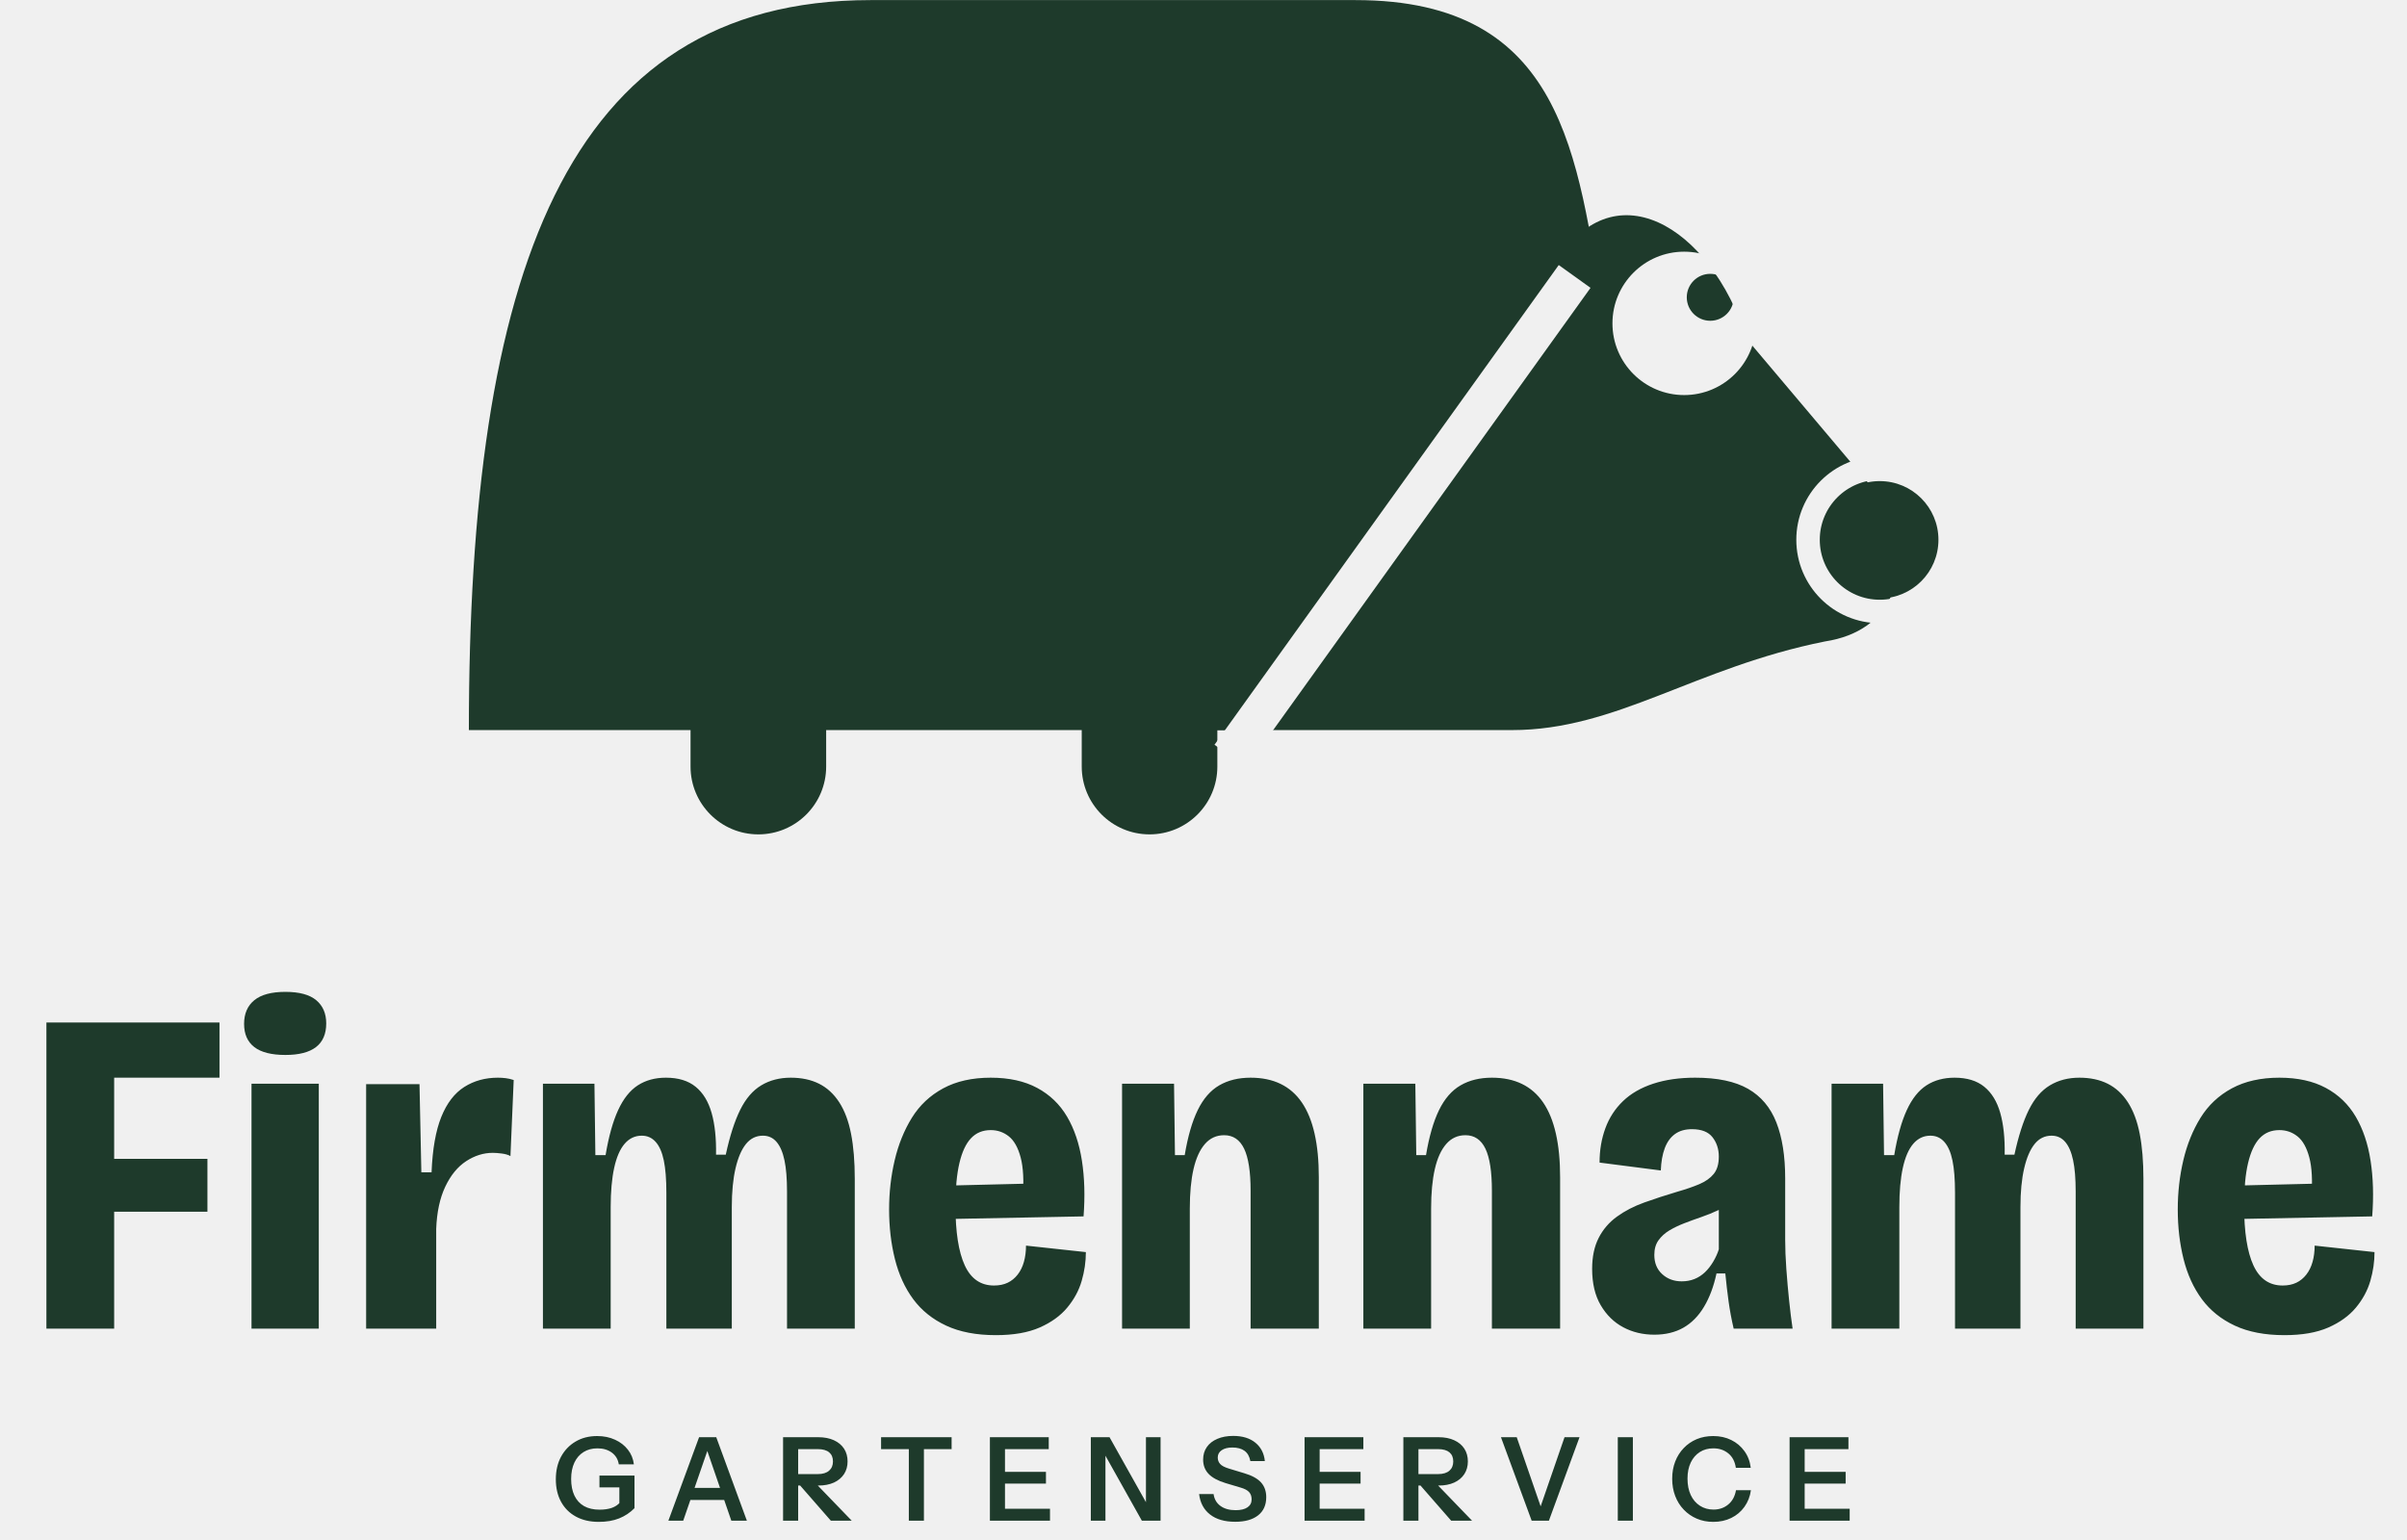
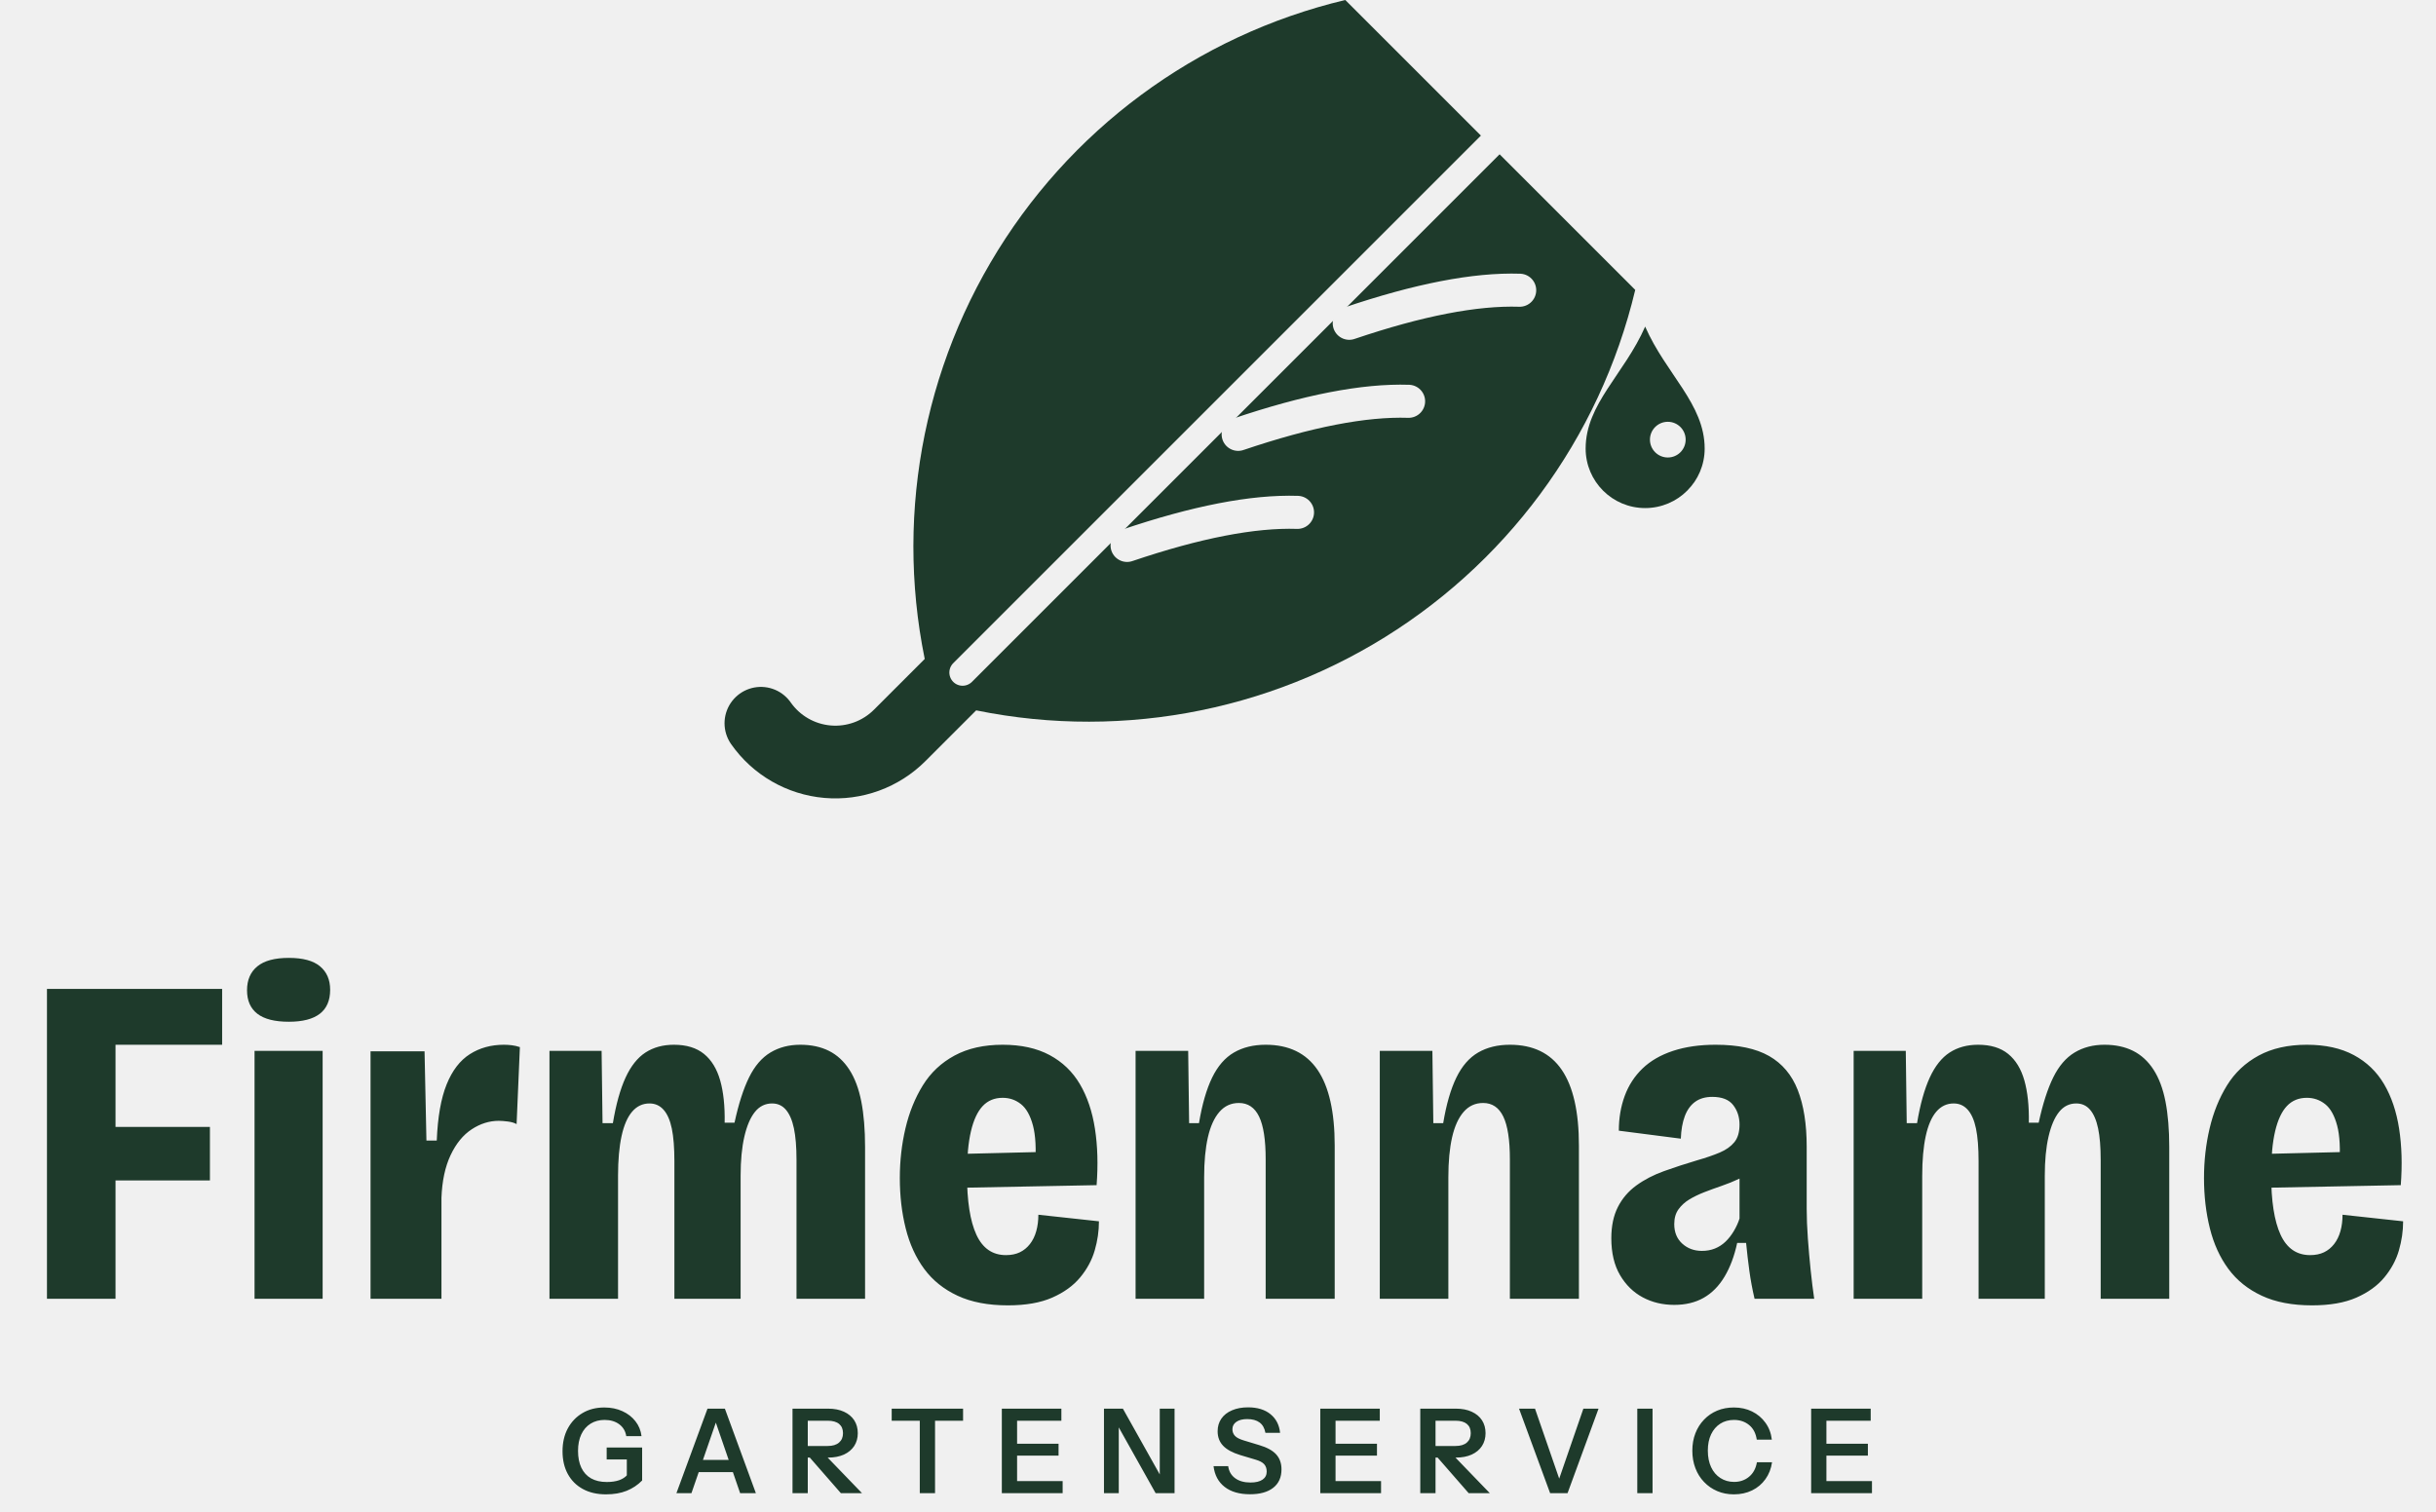
- <svg xmlns="http://www.w3.org/2000/svg" viewBox="0 0 518.7 331.81" width="518.7" height="331.81" role="img" aria-label="Firmenname Gartenservice">
-   <g transform="translate(72.94 -95.52) scale(5.62)">
+ <svg xmlns="http://www.w3.org/2000/svg" viewBox="0 0 518.7 322" width="518.7" height="322" role="img" aria-label="Firmenname Gartenservice">
+   <g transform="translate(146.25 -23.34) scale(3.52)">
    <defs>
-       <clipPath id="ik-c">
-         <path d="M5 45C5 27.64 8.64 17 20.4 17L39 17C47 17 47.5 23 48.5 29L35 45Z" />
-       </clipPath>
-       <mask id="ik-m" maskUnits="userSpaceOnUse" x="0" y="0" width="64" height="64">
-         <rect width="64" height="64" fill="#fff" />
-         <path d="M34.2 46L47.4 27.6" fill="none" stroke="#000" stroke-width="1.5" />
-         <circle cx="51.6" cy="29.4" r="2.75" fill="#000" />
-         <circle cx="52.6" cy="28.4" r=".9" fill="#fff" />
-         <circle cx="59.1" cy="37.7" r="2.75" fill="none" stroke="#000" stroke-width=".9" />
+       <mask id="bk-m" maskUnits="userSpaceOnUse" x="-8" y="-8" width="80" height="80">
+         <rect x="-8" y="-8" width="80" height="80" fill="#fff" />
+         <path d="M16.68 47.32L48.6 15.4" stroke="#000" stroke-width="1.6" stroke-linecap="round" />
+         <path d="M26.63 39.63Q32.92 37.5 36.94 37.63M33.35 32.91Q39.64 30.78 43.66 30.91M40.07 26.19Q46.36 24.06 50.38 24.19" fill="none" stroke="#000" stroke-width="2" stroke-linecap="round" />
+         <circle cx="59.34" cy="33.23" r="1.08" fill="#000" />
      </mask>
    </defs>
-     <g fill="#1E3A2B" mask="url(#ik-m)">
-       <path d="M5 45C5 27.64 8.64 17 20.4 17L39 17C47 17 47.5 23 48.5 29L35 45Z" />
-       <path d="M33.5 45L46.6 27.2C48.8 23.4 52.6 25.6 54 30L59.4 36.4C60.4 39 59.6 41.2 57 41.6C52 42.6 49 45 45 45Z" />
-       <circle cx="59.1" cy="37.7" r="2.25" />
-       <path d="M13.5 44h5.2v2.4a2.6 2.6 0 0 1-5.2 0ZM28.5 44h5.2v2.4a2.6 2.6 0 0 1-5.2 0Z" />
+     <g mask="url(#bk-m)">
+       <path d="M17.1 46.9L12.88 51.12A5.5 5.5 0 0 1 4.48 50.39" fill="none" stroke="#1E3A2B" stroke-width="4.4" stroke-linecap="round" />
+       <path fill="#1E3A2B" d="M15 49A34 34 0 0 0 57.37 24.17L39.83 6.63A34 34 0 0 0 15 49Z" />
+       <path fill="#1E3A2B" d="M57.97 26.39C59.23 29.27 61.57 31.07 61.57 33.77A3.6 3.6 0 0 1 54.37 33.77C54.37 31.07 56.71 29.27 57.97 26.39Z" />
    </g>
  </g>
-   <path fill="#1E3A2B" transform="translate(4 286.41)" d="M6 0V-66H20.6V0ZM12.6 -25.2V-36.6H40.7V-25.2ZM12.6 -54.1V-66H43.3V-54.1ZM50.2 0V-52.8H64.7V0ZM57.5 -59Q53 -59 50.8 -60.7Q48.6 -62.4 48.6 -65.7Q48.6 -69 50.8 -70.8Q53 -72.6 57.5 -72.6Q62 -72.6 64.15 -70.8Q66.3 -69 66.3 -65.8Q66.3 -62.4 64.1 -60.7Q61.9 -59 57.5 -59ZM74.9 0V-28.2V-52.7H86.4L86.8 -33.7H89Q89.3 -41.2 91.1 -45.65Q92.9 -50.1 96.05 -52.1Q99.2 -54.1 103.3 -54.1Q104.1 -54.1 104.95 -54Q105.8 -53.9 106.7 -53.6L106 -37.2Q105.3 -37.6 104.15 -37.75Q103 -37.9 102.2 -37.9Q99.2 -37.9 96.45 -36.1Q93.7 -34.3 91.95 -30.6Q90.2 -26.9 90 -21.5V0ZM113 0V-34V-52.8H124.1L124.3 -37.4H126.5Q127.5 -43.4 129.2 -47.1Q130.9 -50.8 133.45 -52.45Q136 -54.1 139.5 -54.1Q143.5 -54.1 145.9 -52.15Q148.3 -50.2 149.35 -46.5Q150.4 -42.8 150.3 -37.5H152.4Q153.7 -43.5 155.5 -47.15Q157.3 -50.8 160.05 -52.45Q162.8 -54.1 166.4 -54.1Q169.9 -54.1 172.5 -52.8Q175.1 -51.5 176.85 -48.8Q178.6 -46.1 179.4 -42Q180.2 -37.9 180.2 -32.3V0H165.6V-29.6Q165.6 -33.7 165.05 -36.3Q164.5 -38.9 163.35 -40.25Q162.2 -41.6 160.4 -41.6Q158.2 -41.6 156.75 -39.8Q155.3 -38 154.5 -34.55Q153.7 -31.1 153.7 -26.2V0H139.6V-29.3Q139.6 -33.6 139.05 -36.25Q138.5 -38.9 137.3 -40.25Q136.1 -41.6 134.3 -41.6Q132.1 -41.6 130.6 -39.85Q129.1 -38.1 128.35 -34.65Q127.6 -31.2 127.6 -26.2V0ZM210.6 1.4Q204.3 1.4 199.9 -0.65Q195.5 -2.7 192.8 -6.35Q190.1 -10 188.85 -15Q187.6 -20 187.6 -25.7Q187.6 -31.2 188.8 -36.3Q190 -41.4 192.5 -45.45Q195 -49.5 199.25 -51.8Q203.5 -54.1 209.5 -54.1Q215.4 -54.1 219.5 -51.9Q223.6 -49.7 225.95 -45.7Q228.3 -41.7 229.15 -36.2Q230 -30.7 229.5 -24.2L198.5 -23.6V-30.8L219.1 -31.3L216.4 -28.2Q216.8 -33.7 215.95 -36.9Q215.1 -40.1 213.4 -41.45Q211.7 -42.8 209.5 -42.8Q206.9 -42.8 205.25 -41.05Q203.6 -39.3 202.75 -35.7Q201.9 -32.1 201.9 -26.5Q201.9 -18 203.9 -13.65Q205.9 -9.3 210.2 -9.3Q211.9 -9.3 213.15 -9.9Q214.4 -10.5 215.3 -11.65Q216.2 -12.8 216.65 -14.4Q217.1 -16 217.1 -17.9L230 -16.5Q230 -13.4 229.1 -10.3Q228.2 -7.2 226 -4.55Q223.8 -1.9 220.05 -0.25Q216.3 1.4 210.6 1.4ZM237.8 0V-33V-52.8H249L249.2 -37.4H251.3Q252.3 -43.4 254.1 -47.1Q255.9 -50.8 258.75 -52.45Q261.6 -54.1 265.5 -54.1Q272.9 -54.1 276.55 -48.75Q280.2 -43.4 280.2 -32.6V0H265.5V-29.7Q265.5 -35.9 264.1 -38.8Q262.7 -41.7 259.8 -41.7Q257.3 -41.7 255.65 -39.8Q254 -37.9 253.2 -34.4Q252.4 -30.9 252.4 -25.9V0ZM289.8 0V-33V-52.8H301L301.2 -37.4H303.3Q304.3 -43.4 306.1 -47.1Q307.9 -50.8 310.75 -52.45Q313.6 -54.1 317.5 -54.1Q324.9 -54.1 328.55 -48.75Q332.2 -43.4 332.2 -32.6V0H317.5V-29.7Q317.5 -35.9 316.1 -38.8Q314.7 -41.7 311.8 -41.7Q309.3 -41.7 307.65 -39.8Q306 -37.9 305.2 -34.4Q304.4 -30.9 304.4 -25.9V0ZM352.5 1.3Q348.8 1.3 345.8 -0.3Q342.8 -1.9 340.95 -5.05Q339.1 -8.2 339.1 -12.9Q339.1 -16.8 340.5 -19.55Q341.9 -22.3 344.45 -24.15Q347 -26 350.35 -27.2Q353.7 -28.4 357.4 -29.5Q360.2 -30.3 362.2 -31.15Q364.2 -32 365.3 -33.35Q366.4 -34.7 366.4 -37.1Q366.4 -39.5 365.05 -41.25Q363.7 -43 360.6 -43Q358.4 -43 356.95 -41.95Q355.5 -40.9 354.75 -38.9Q354 -36.9 353.9 -34.1L340.7 -35.8Q340.7 -39.8 341.95 -43.2Q343.2 -46.6 345.75 -49.05Q348.3 -51.5 352.25 -52.8Q356.2 -54.1 361.3 -54.1Q368.5 -54.1 372.7 -51.7Q376.9 -49.3 378.8 -44.45Q380.7 -39.6 380.7 -32.4V-19.2Q380.7 -16.3 380.95 -12.85Q381.2 -9.4 381.55 -6.05Q381.9 -2.7 382.3 0H369.6Q368.9 -3 368.5 -5.9Q368.1 -8.8 367.8 -11.9H365.9Q365 -7.7 363.2 -4.7Q361.4 -1.7 358.75 -0.2Q356.1 1.3 352.5 1.3ZM358.4 -10.2Q359.9 -10.2 361.15 -10.7Q362.4 -11.2 363.4 -12.15Q364.4 -13.1 365.2 -14.45Q366 -15.8 366.4 -17.1V-28.3L369.5 -27.6Q368.1 -26.4 366.3 -25.55Q364.5 -24.7 362.6 -24.05Q360.7 -23.4 358.9 -22.7Q357.1 -22 355.7 -21.15Q354.3 -20.3 353.4 -19.05Q352.5 -17.8 352.5 -15.9Q352.5 -13.3 354.2 -11.75Q355.9 -10.2 358.4 -10.2ZM390.7 0V-34V-52.8H401.8L402 -37.4H404.2Q405.2 -43.4 406.9 -47.1Q408.6 -50.8 411.15 -52.45Q413.7 -54.1 417.2 -54.1Q421.2 -54.1 423.6 -52.15Q426 -50.2 427.05 -46.5Q428.1 -42.8 428 -37.5H430.1Q431.4 -43.5 433.2 -47.15Q435 -50.8 437.75 -52.45Q440.5 -54.1 444.1 -54.1Q447.6 -54.1 450.2 -52.8Q452.8 -51.5 454.55 -48.8Q456.3 -46.1 457.1 -42Q457.9 -37.9 457.9 -32.3V0H443.3V-29.6Q443.3 -33.7 442.75 -36.3Q442.2 -38.9 441.05 -40.25Q439.9 -41.6 438.1 -41.6Q435.9 -41.6 434.45 -39.8Q433 -38 432.2 -34.55Q431.4 -31.1 431.4 -26.2V0H417.3V-29.3Q417.3 -33.6 416.75 -36.25Q416.2 -38.9 415 -40.25Q413.8 -41.6 412 -41.6Q409.8 -41.6 408.3 -39.85Q406.8 -38.1 406.05 -34.65Q405.3 -31.2 405.3 -26.2V0ZM488.3 1.4Q482 1.4 477.6 -0.65Q473.2 -2.7 470.5 -6.35Q467.8 -10 466.55 -15Q465.3 -20 465.3 -25.7Q465.3 -31.2 466.5 -36.3Q467.7 -41.4 470.2 -45.45Q472.7 -49.5 476.95 -51.8Q481.2 -54.1 487.2 -54.1Q493.1 -54.1 497.2 -51.9Q501.3 -49.7 503.65 -45.7Q506 -41.7 506.85 -36.2Q507.7 -30.7 507.2 -24.2L476.2 -23.6V-30.8L496.8 -31.3L494.1 -28.2Q494.5 -33.7 493.65 -36.9Q492.8 -40.1 491.1 -41.45Q489.4 -42.8 487.2 -42.8Q484.6 -42.8 482.95 -41.05Q481.3 -39.3 480.45 -35.7Q479.6 -32.1 479.6 -26.5Q479.6 -18 481.6 -13.65Q483.6 -9.3 487.9 -9.3Q489.6 -9.3 490.85 -9.9Q492.1 -10.5 493 -11.65Q493.9 -12.8 494.35 -14.4Q494.8 -16 494.8 -17.9L507.7 -16.5Q507.7 -13.4 506.8 -10.3Q505.9 -7.2 503.7 -4.55Q501.5 -1.9 497.75 -0.25Q494 1.4 488.3 1.4Z" />
-   <path fill="#1E3A2B" transform="translate(118.85 327.81)" d="M10.18 0.25Q7.33 0.25 5.25 -0.89Q3.18 -2.02 2.05 -4.09Q0.93 -6.15 0.93 -8.93Q0.93 -11.7 2.05 -13.79Q3.18 -15.88 5.18 -17.06Q7.18 -18.25 9.83 -18.25Q11.98 -18.25 13.69 -17.46Q15.4 -16.68 16.46 -15.31Q17.53 -13.95 17.75 -12.15H14.5Q14.25 -13.75 13 -14.68Q11.75 -15.6 9.88 -15.6Q8.18 -15.6 6.9 -14.8Q5.62 -14 4.93 -12.53Q4.23 -11.05 4.23 -9Q4.23 -6.9 4.94 -5.41Q5.65 -3.93 7.01 -3.15Q8.38 -2.38 10.35 -2.38Q11.88 -2.38 12.98 -2.76Q14.08 -3.15 14.75 -3.93L17.88 -2.7Q16.45 -1.25 14.57 -0.5Q12.7 0.25 10.18 0.25ZM14.62 -2.7V-7.95L15.4 -7.18H10.33V-9.73H17.88V-2.7ZM25.18 0 31.8 -18H34.6L28.38 0ZM38.75 0 32.55 -18H35.5L42.1 0ZM28.6 -7.08H38.45V-4.48H28.6ZM49.9 0V-18H57.5Q59.42 -18 60.85 -17.35Q62.27 -16.7 63.04 -15.53Q63.8 -14.35 63.8 -12.78Q63.8 -11.23 63.04 -10.05Q62.27 -8.88 60.85 -8.22Q59.42 -7.58 57.5 -7.58H52.45V-10.05H57.4Q58.97 -10.05 59.81 -10.78Q60.65 -11.5 60.65 -12.78Q60.65 -14.05 59.83 -14.74Q59 -15.43 57.4 -15.43H53.15V0ZM60.2 0 52.17 -9.2H55.82L64.7 0ZM77 0V-15.43H71.02V-18H86.22V-15.43H80.25V0ZM94.47 0V-18H97.72V0ZM96.02 0V-2.58H107.42V0ZM96.02 -8V-10.53H106.55V-8ZM96.02 -15.43V-18H107.15V-15.43ZM116.22 0V-18H120.25L129.02 -2.35L128.1 -2.12V-18H131.25V0H127.22L118.45 -15.65L119.37 -15.88V0ZM147.32 0.23Q143.92 0.23 141.91 -1.34Q139.9 -2.9 139.55 -5.75H142.67Q142.9 -4.1 144.15 -3.19Q145.4 -2.27 147.42 -2.27Q149.1 -2.27 149.99 -2.89Q150.87 -3.5 150.87 -4.6Q150.87 -5.58 150.32 -6.18Q149.77 -6.78 148.47 -7.15L145.22 -8.12Q142.75 -8.88 141.59 -10.1Q140.42 -11.33 140.42 -13.18Q140.42 -14.73 141.22 -15.88Q142.02 -17.03 143.49 -17.65Q144.95 -18.28 146.9 -18.28Q149.9 -18.28 151.69 -16.81Q153.47 -15.35 153.72 -12.85H150.6Q150.32 -14.35 149.35 -15.06Q148.37 -15.78 146.72 -15.78Q145.27 -15.78 144.42 -15.2Q143.57 -14.62 143.57 -13.62Q143.57 -12.8 144.09 -12.23Q144.6 -11.65 146 -11.23L149.3 -10.23Q151.77 -9.5 152.9 -8.25Q154.02 -7 154.02 -5.08Q154.02 -2.53 152.26 -1.15Q150.5 0.23 147.32 0.23ZM162.28 0V-18H165.53V0ZM163.82 0V-2.58H175.22V0ZM163.82 -8V-10.53H174.35V-8ZM163.82 -15.43V-18H174.95V-15.43ZM183.57 0V-18H191.17Q193.1 -18 194.52 -17.35Q195.95 -16.7 196.71 -15.53Q197.47 -14.35 197.47 -12.78Q197.47 -11.23 196.71 -10.05Q195.95 -8.88 194.52 -8.22Q193.1 -7.58 191.17 -7.58H186.12V-10.05H191.07Q192.65 -10.05 193.49 -10.78Q194.32 -11.5 194.32 -12.78Q194.32 -14.05 193.5 -14.74Q192.67 -15.43 191.07 -15.43H186.82V0ZM193.88 0 185.85 -9.2H189.5L198.38 0ZM211.22 0 204.6 -18H208L213.43 -2.3H212.88L218.3 -18H221.53L214.93 0ZM229.78 0V-18H233.03V0ZM250.35 0.25Q248.42 0.25 246.81 -0.44Q245.2 -1.12 244 -2.38Q242.8 -3.62 242.15 -5.33Q241.5 -7.03 241.5 -9.05Q241.5 -11.08 242.15 -12.75Q242.8 -14.43 243.99 -15.66Q245.17 -16.9 246.79 -17.58Q248.4 -18.25 250.35 -18.25Q252.5 -18.25 254.22 -17.4Q255.95 -16.55 257.06 -15.01Q258.18 -13.48 258.43 -11.4H255.22Q254.92 -13.43 253.6 -14.51Q252.27 -15.6 250.38 -15.6Q248.7 -15.6 247.45 -14.8Q246.2 -14 245.5 -12.54Q244.8 -11.08 244.8 -9.08Q244.8 -7.03 245.5 -5.54Q246.2 -4.05 247.47 -3.23Q248.75 -2.4 250.4 -2.4Q252.25 -2.4 253.57 -3.49Q254.9 -4.58 255.25 -6.58H258.47Q258.18 -4.53 257.06 -2.98Q255.95 -1.43 254.22 -0.59Q252.5 0.25 250.35 0.25ZM266.8 0V-18H270.05V0ZM268.35 0V-2.58H279.75V0ZM268.35 -8V-10.53H278.88V-8ZM268.35 -15.43V-18H279.48V-15.43Z" />
+   <path fill="#1E3A2B" transform="translate(4 276.6)" d="M6 0V-66H20.6V0ZM12.6 -25.2V-36.6H40.7V-25.2ZM12.6 -54.1V-66H43.3V-54.1ZM50.2 0V-52.8H64.7V0ZM57.5 -59Q53 -59 50.8 -60.7Q48.6 -62.4 48.6 -65.7Q48.6 -69 50.8 -70.8Q53 -72.6 57.5 -72.6Q62 -72.6 64.15 -70.8Q66.3 -69 66.3 -65.8Q66.3 -62.4 64.1 -60.7Q61.9 -59 57.5 -59ZM74.9 0V-28.2V-52.7H86.4L86.8 -33.7H89Q89.3 -41.2 91.1 -45.65Q92.9 -50.1 96.05 -52.1Q99.2 -54.1 103.3 -54.1Q104.1 -54.1 104.95 -54Q105.8 -53.9 106.7 -53.6L106 -37.2Q105.3 -37.6 104.15 -37.75Q103 -37.9 102.2 -37.9Q99.2 -37.9 96.45 -36.1Q93.7 -34.3 91.95 -30.6Q90.2 -26.9 90 -21.5V0ZM113 0V-34V-52.8H124.1L124.3 -37.4H126.5Q127.5 -43.4 129.2 -47.1Q130.9 -50.8 133.45 -52.45Q136 -54.1 139.5 -54.1Q143.5 -54.1 145.9 -52.15Q148.3 -50.2 149.35 -46.5Q150.4 -42.8 150.3 -37.5H152.4Q153.7 -43.5 155.5 -47.15Q157.3 -50.8 160.05 -52.45Q162.8 -54.1 166.4 -54.1Q169.9 -54.1 172.5 -52.8Q175.1 -51.5 176.85 -48.8Q178.6 -46.1 179.4 -42Q180.2 -37.9 180.2 -32.3V0H165.6V-29.6Q165.6 -33.7 165.05 -36.3Q164.5 -38.9 163.35 -40.25Q162.2 -41.6 160.4 -41.6Q158.2 -41.6 156.75 -39.8Q155.3 -38 154.5 -34.55Q153.7 -31.1 153.7 -26.2V0H139.6V-29.3Q139.6 -33.6 139.05 -36.25Q138.5 -38.9 137.3 -40.25Q136.1 -41.6 134.3 -41.6Q132.1 -41.6 130.6 -39.85Q129.1 -38.1 128.35 -34.65Q127.6 -31.2 127.6 -26.2V0ZM210.6 1.4Q204.3 1.4 199.9 -0.65Q195.5 -2.7 192.8 -6.35Q190.1 -10 188.85 -15Q187.6 -20 187.6 -25.7Q187.6 -31.2 188.8 -36.3Q190 -41.4 192.5 -45.45Q195 -49.5 199.25 -51.8Q203.5 -54.1 209.5 -54.1Q215.4 -54.1 219.5 -51.9Q223.6 -49.7 225.95 -45.7Q228.3 -41.7 229.15 -36.2Q230 -30.7 229.5 -24.2L198.5 -23.6V-30.8L219.1 -31.3L216.4 -28.2Q216.8 -33.7 215.95 -36.9Q215.1 -40.1 213.4 -41.45Q211.7 -42.8 209.5 -42.8Q206.9 -42.8 205.25 -41.05Q203.6 -39.3 202.75 -35.7Q201.9 -32.1 201.9 -26.5Q201.9 -18 203.9 -13.65Q205.9 -9.3 210.2 -9.3Q211.9 -9.3 213.15 -9.9Q214.4 -10.5 215.3 -11.65Q216.2 -12.8 216.65 -14.4Q217.1 -16 217.1 -17.9L230 -16.5Q230 -13.4 229.1 -10.3Q228.2 -7.2 226 -4.55Q223.8 -1.9 220.05 -0.25Q216.3 1.4 210.6 1.4ZM237.8 0V-33V-52.8H249L249.2 -37.4H251.3Q252.3 -43.4 254.1 -47.1Q255.9 -50.8 258.75 -52.45Q261.6 -54.1 265.5 -54.1Q272.9 -54.1 276.55 -48.75Q280.2 -43.4 280.2 -32.6V0H265.5V-29.7Q265.5 -35.9 264.1 -38.8Q262.7 -41.7 259.8 -41.7Q257.3 -41.7 255.65 -39.8Q254 -37.9 253.2 -34.4Q252.4 -30.9 252.4 -25.9V0ZM289.8 0V-33V-52.8H301L301.2 -37.4H303.3Q304.3 -43.4 306.1 -47.1Q307.9 -50.8 310.75 -52.45Q313.6 -54.1 317.5 -54.1Q324.9 -54.1 328.55 -48.75Q332.2 -43.4 332.2 -32.6V0H317.5V-29.7Q317.5 -35.9 316.1 -38.8Q314.7 -41.7 311.8 -41.7Q309.3 -41.7 307.65 -39.8Q306 -37.9 305.2 -34.4Q304.4 -30.9 304.4 -25.9V0ZM352.5 1.3Q348.8 1.3 345.8 -0.3Q342.8 -1.9 340.95 -5.05Q339.1 -8.2 339.1 -12.9Q339.1 -16.8 340.5 -19.55Q341.9 -22.3 344.45 -24.15Q347 -26 350.35 -27.2Q353.7 -28.4 357.4 -29.5Q360.2 -30.3 362.2 -31.15Q364.2 -32 365.3 -33.35Q366.4 -34.7 366.4 -37.1Q366.4 -39.5 365.05 -41.25Q363.7 -43 360.6 -43Q358.4 -43 356.95 -41.95Q355.5 -40.9 354.75 -38.9Q354 -36.9 353.9 -34.1L340.7 -35.8Q340.7 -39.8 341.95 -43.2Q343.2 -46.6 345.75 -49.05Q348.3 -51.5 352.25 -52.8Q356.2 -54.1 361.3 -54.1Q368.5 -54.1 372.7 -51.7Q376.9 -49.3 378.8 -44.45Q380.7 -39.6 380.7 -32.4V-19.2Q380.7 -16.3 380.95 -12.85Q381.2 -9.4 381.55 -6.05Q381.9 -2.7 382.3 0H369.6Q368.9 -3 368.5 -5.9Q368.1 -8.8 367.8 -11.9H365.9Q365 -7.7 363.2 -4.7Q361.4 -1.7 358.75 -0.2Q356.1 1.3 352.5 1.3ZM358.4 -10.2Q359.9 -10.2 361.15 -10.7Q362.4 -11.2 363.4 -12.15Q364.4 -13.1 365.2 -14.45Q366 -15.8 366.4 -17.1V-28.3L369.5 -27.6Q368.1 -26.4 366.3 -25.55Q364.5 -24.7 362.6 -24.05Q360.7 -23.4 358.9 -22.7Q357.1 -22 355.7 -21.15Q354.3 -20.3 353.4 -19.05Q352.5 -17.8 352.5 -15.9Q352.5 -13.3 354.2 -11.75Q355.9 -10.2 358.4 -10.2ZM390.7 0V-34V-52.8H401.8L402 -37.4H404.2Q405.2 -43.4 406.9 -47.1Q408.6 -50.8 411.15 -52.45Q413.7 -54.1 417.2 -54.1Q421.2 -54.1 423.6 -52.15Q426 -50.2 427.05 -46.5Q428.1 -42.8 428 -37.5H430.1Q431.4 -43.5 433.2 -47.15Q435 -50.8 437.75 -52.45Q440.5 -54.1 444.1 -54.1Q447.6 -54.1 450.2 -52.8Q452.8 -51.5 454.55 -48.8Q456.3 -46.1 457.1 -42Q457.9 -37.9 457.9 -32.3V0H443.3V-29.6Q443.3 -33.7 442.75 -36.3Q442.2 -38.9 441.05 -40.25Q439.9 -41.6 438.1 -41.6Q435.9 -41.6 434.45 -39.8Q433 -38 432.2 -34.55Q431.4 -31.1 431.4 -26.2V0H417.3V-29.3Q417.3 -33.6 416.75 -36.25Q416.2 -38.9 415 -40.25Q413.8 -41.6 412 -41.6Q409.8 -41.6 408.3 -39.85Q406.8 -38.1 406.05 -34.65Q405.3 -31.2 405.3 -26.2V0ZM488.3 1.4Q482 1.4 477.6 -0.65Q473.2 -2.7 470.5 -6.35Q467.8 -10 466.55 -15Q465.3 -20 465.3 -25.7Q465.3 -31.2 466.5 -36.3Q467.7 -41.4 470.2 -45.45Q472.7 -49.5 476.95 -51.8Q481.2 -54.1 487.2 -54.1Q493.1 -54.1 497.2 -51.9Q501.3 -49.7 503.65 -45.7Q506 -41.7 506.85 -36.2Q507.7 -30.7 507.2 -24.2L476.2 -23.6V-30.8L496.8 -31.3L494.1 -28.2Q494.5 -33.7 493.65 -36.9Q492.8 -40.1 491.1 -41.45Q489.4 -42.8 487.2 -42.8Q484.6 -42.8 482.95 -41.05Q481.3 -39.3 480.45 -35.7Q479.6 -32.1 479.6 -26.5Q479.6 -18 481.6 -13.65Q483.6 -9.3 487.9 -9.3Q489.6 -9.3 490.85 -9.9Q492.1 -10.5 493 -11.65Q493.9 -12.8 494.35 -14.4Q494.8 -16 494.8 -17.9L507.7 -16.5Q507.7 -13.4 506.8 -10.3Q505.9 -7.2 503.7 -4.55Q501.5 -1.9 497.75 -0.25Q494 1.4 488.3 1.4Z" />
+   <path fill="#1E3A2B" transform="translate(118.85 318)" d="M10.18 0.25Q7.33 0.25 5.25 -0.89Q3.18 -2.02 2.05 -4.09Q0.93 -6.15 0.93 -8.93Q0.93 -11.7 2.05 -13.79Q3.18 -15.88 5.18 -17.06Q7.18 -18.25 9.83 -18.25Q11.98 -18.25 13.69 -17.46Q15.4 -16.68 16.46 -15.31Q17.53 -13.95 17.75 -12.15H14.5Q14.25 -13.75 13 -14.68Q11.75 -15.6 9.88 -15.6Q8.18 -15.6 6.9 -14.8Q5.62 -14 4.93 -12.53Q4.23 -11.05 4.23 -9Q4.23 -6.9 4.94 -5.41Q5.65 -3.93 7.01 -3.15Q8.38 -2.38 10.35 -2.38Q11.88 -2.38 12.98 -2.76Q14.08 -3.15 14.75 -3.93L17.88 -2.7Q16.45 -1.25 14.57 -0.5Q12.7 0.25 10.18 0.25ZM14.62 -2.7V-7.95L15.4 -7.18H10.33V-9.73H17.88V-2.7ZM25.18 0 31.8 -18H34.6L28.38 0ZM38.75 0 32.55 -18H35.5L42.1 0ZM28.6 -7.08H38.45V-4.48H28.6ZM49.9 0V-18H57.5Q59.42 -18 60.85 -17.35Q62.27 -16.7 63.04 -15.53Q63.8 -14.35 63.8 -12.78Q63.8 -11.23 63.04 -10.05Q62.27 -8.88 60.85 -8.22Q59.42 -7.58 57.5 -7.58H52.45V-10.05H57.4Q58.97 -10.05 59.81 -10.78Q60.65 -11.5 60.65 -12.78Q60.65 -14.05 59.83 -14.74Q59 -15.43 57.4 -15.43H53.15V0ZM60.2 0 52.17 -9.2H55.82L64.7 0ZM77 0V-15.43H71.02V-18H86.22V-15.43H80.25V0ZM94.47 0V-18H97.72V0ZM96.02 0V-2.58H107.42V0ZM96.02 -8V-10.53H106.55V-8ZM96.02 -15.43V-18H107.15V-15.43ZM116.22 0V-18H120.25L129.02 -2.35L128.1 -2.12V-18H131.25V0H127.22L118.45 -15.65L119.37 -15.88V0ZM147.32 0.23Q143.92 0.23 141.91 -1.34Q139.9 -2.9 139.55 -5.75H142.67Q142.9 -4.1 144.15 -3.19Q145.4 -2.27 147.42 -2.27Q149.1 -2.27 149.99 -2.89Q150.87 -3.5 150.87 -4.6Q150.87 -5.58 150.32 -6.18Q149.77 -6.78 148.47 -7.15L145.22 -8.12Q142.75 -8.88 141.59 -10.1Q140.42 -11.33 140.42 -13.18Q140.42 -14.73 141.22 -15.88Q142.02 -17.03 143.49 -17.65Q144.95 -18.28 146.9 -18.28Q149.9 -18.28 151.69 -16.81Q153.47 -15.35 153.72 -12.85H150.6Q150.32 -14.35 149.35 -15.06Q148.37 -15.78 146.72 -15.78Q145.27 -15.78 144.42 -15.2Q143.57 -14.62 143.57 -13.62Q143.57 -12.8 144.09 -12.23Q144.6 -11.65 146 -11.23L149.3 -10.23Q151.77 -9.5 152.9 -8.25Q154.02 -7 154.02 -5.08Q154.02 -2.53 152.26 -1.15Q150.5 0.23 147.32 0.23ZM162.28 0V-18H165.53V0ZM163.82 0V-2.58H175.22V0ZM163.82 -8V-10.53H174.35V-8ZM163.82 -15.43V-18H174.95V-15.43ZM183.57 0V-18H191.17Q193.1 -18 194.52 -17.35Q195.95 -16.7 196.71 -15.53Q197.47 -14.35 197.47 -12.78Q197.47 -11.23 196.71 -10.05Q195.95 -8.88 194.52 -8.22Q193.1 -7.58 191.17 -7.58H186.12V-10.05H191.07Q192.65 -10.05 193.49 -10.78Q194.32 -11.5 194.32 -12.78Q194.32 -14.05 193.5 -14.74Q192.67 -15.43 191.07 -15.43H186.82V0ZM193.88 0 185.85 -9.2H189.5L198.38 0ZM211.22 0 204.6 -18H208L213.43 -2.3H212.88L218.3 -18H221.53L214.93 0ZM229.78 0V-18H233.03V0ZM250.35 0.25Q248.42 0.25 246.81 -0.44Q245.2 -1.12 244 -2.38Q242.8 -3.62 242.15 -5.33Q241.5 -7.03 241.5 -9.05Q241.5 -11.08 242.15 -12.75Q242.8 -14.43 243.99 -15.66Q245.17 -16.9 246.79 -17.58Q248.4 -18.25 250.35 -18.25Q252.5 -18.25 254.22 -17.4Q255.95 -16.55 257.06 -15.01Q258.18 -13.48 258.43 -11.4H255.22Q254.92 -13.43 253.6 -14.51Q252.27 -15.6 250.38 -15.6Q248.7 -15.6 247.45 -14.8Q246.2 -14 245.5 -12.54Q244.8 -11.08 244.8 -9.08Q244.8 -7.03 245.5 -5.54Q246.2 -4.05 247.47 -3.23Q248.75 -2.4 250.4 -2.4Q252.25 -2.4 253.57 -3.49Q254.9 -4.58 255.25 -6.58H258.47Q258.18 -4.53 257.06 -2.98Q255.95 -1.43 254.22 -0.59Q252.5 0.25 250.35 0.25ZM266.8 0V-18H270.05V0ZM268.35 0V-2.58H279.75V0ZM268.35 -8V-10.53H278.88V-8ZM268.35 -15.43V-18H279.48V-15.43Z" />
</svg>
